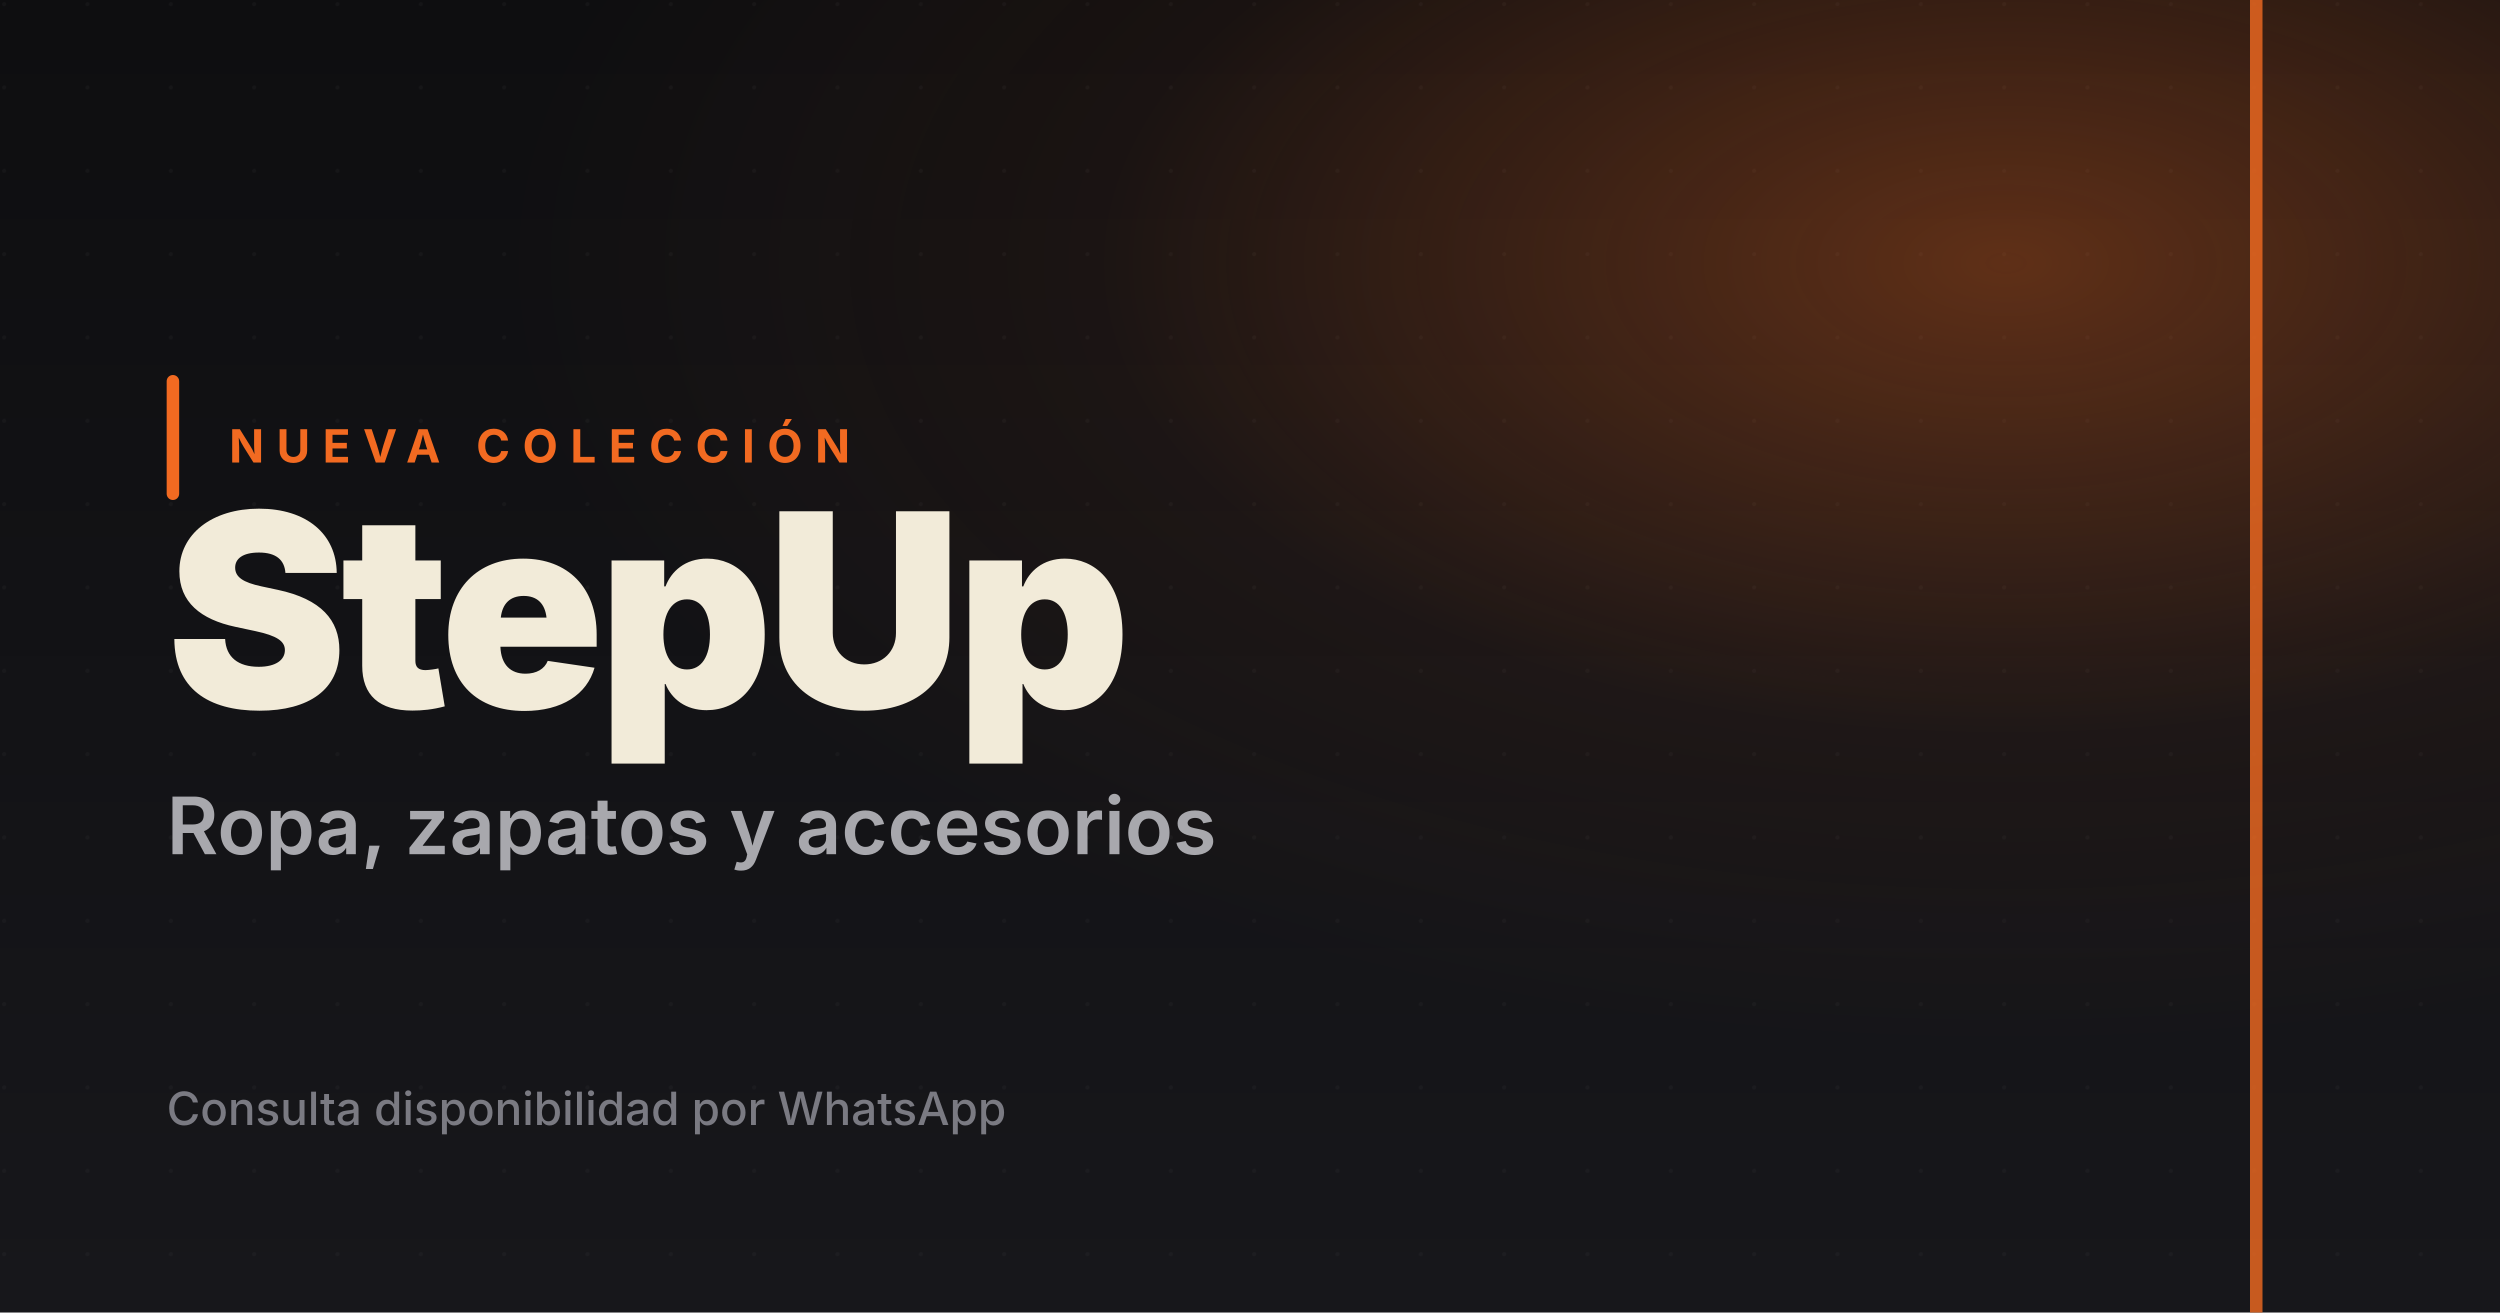
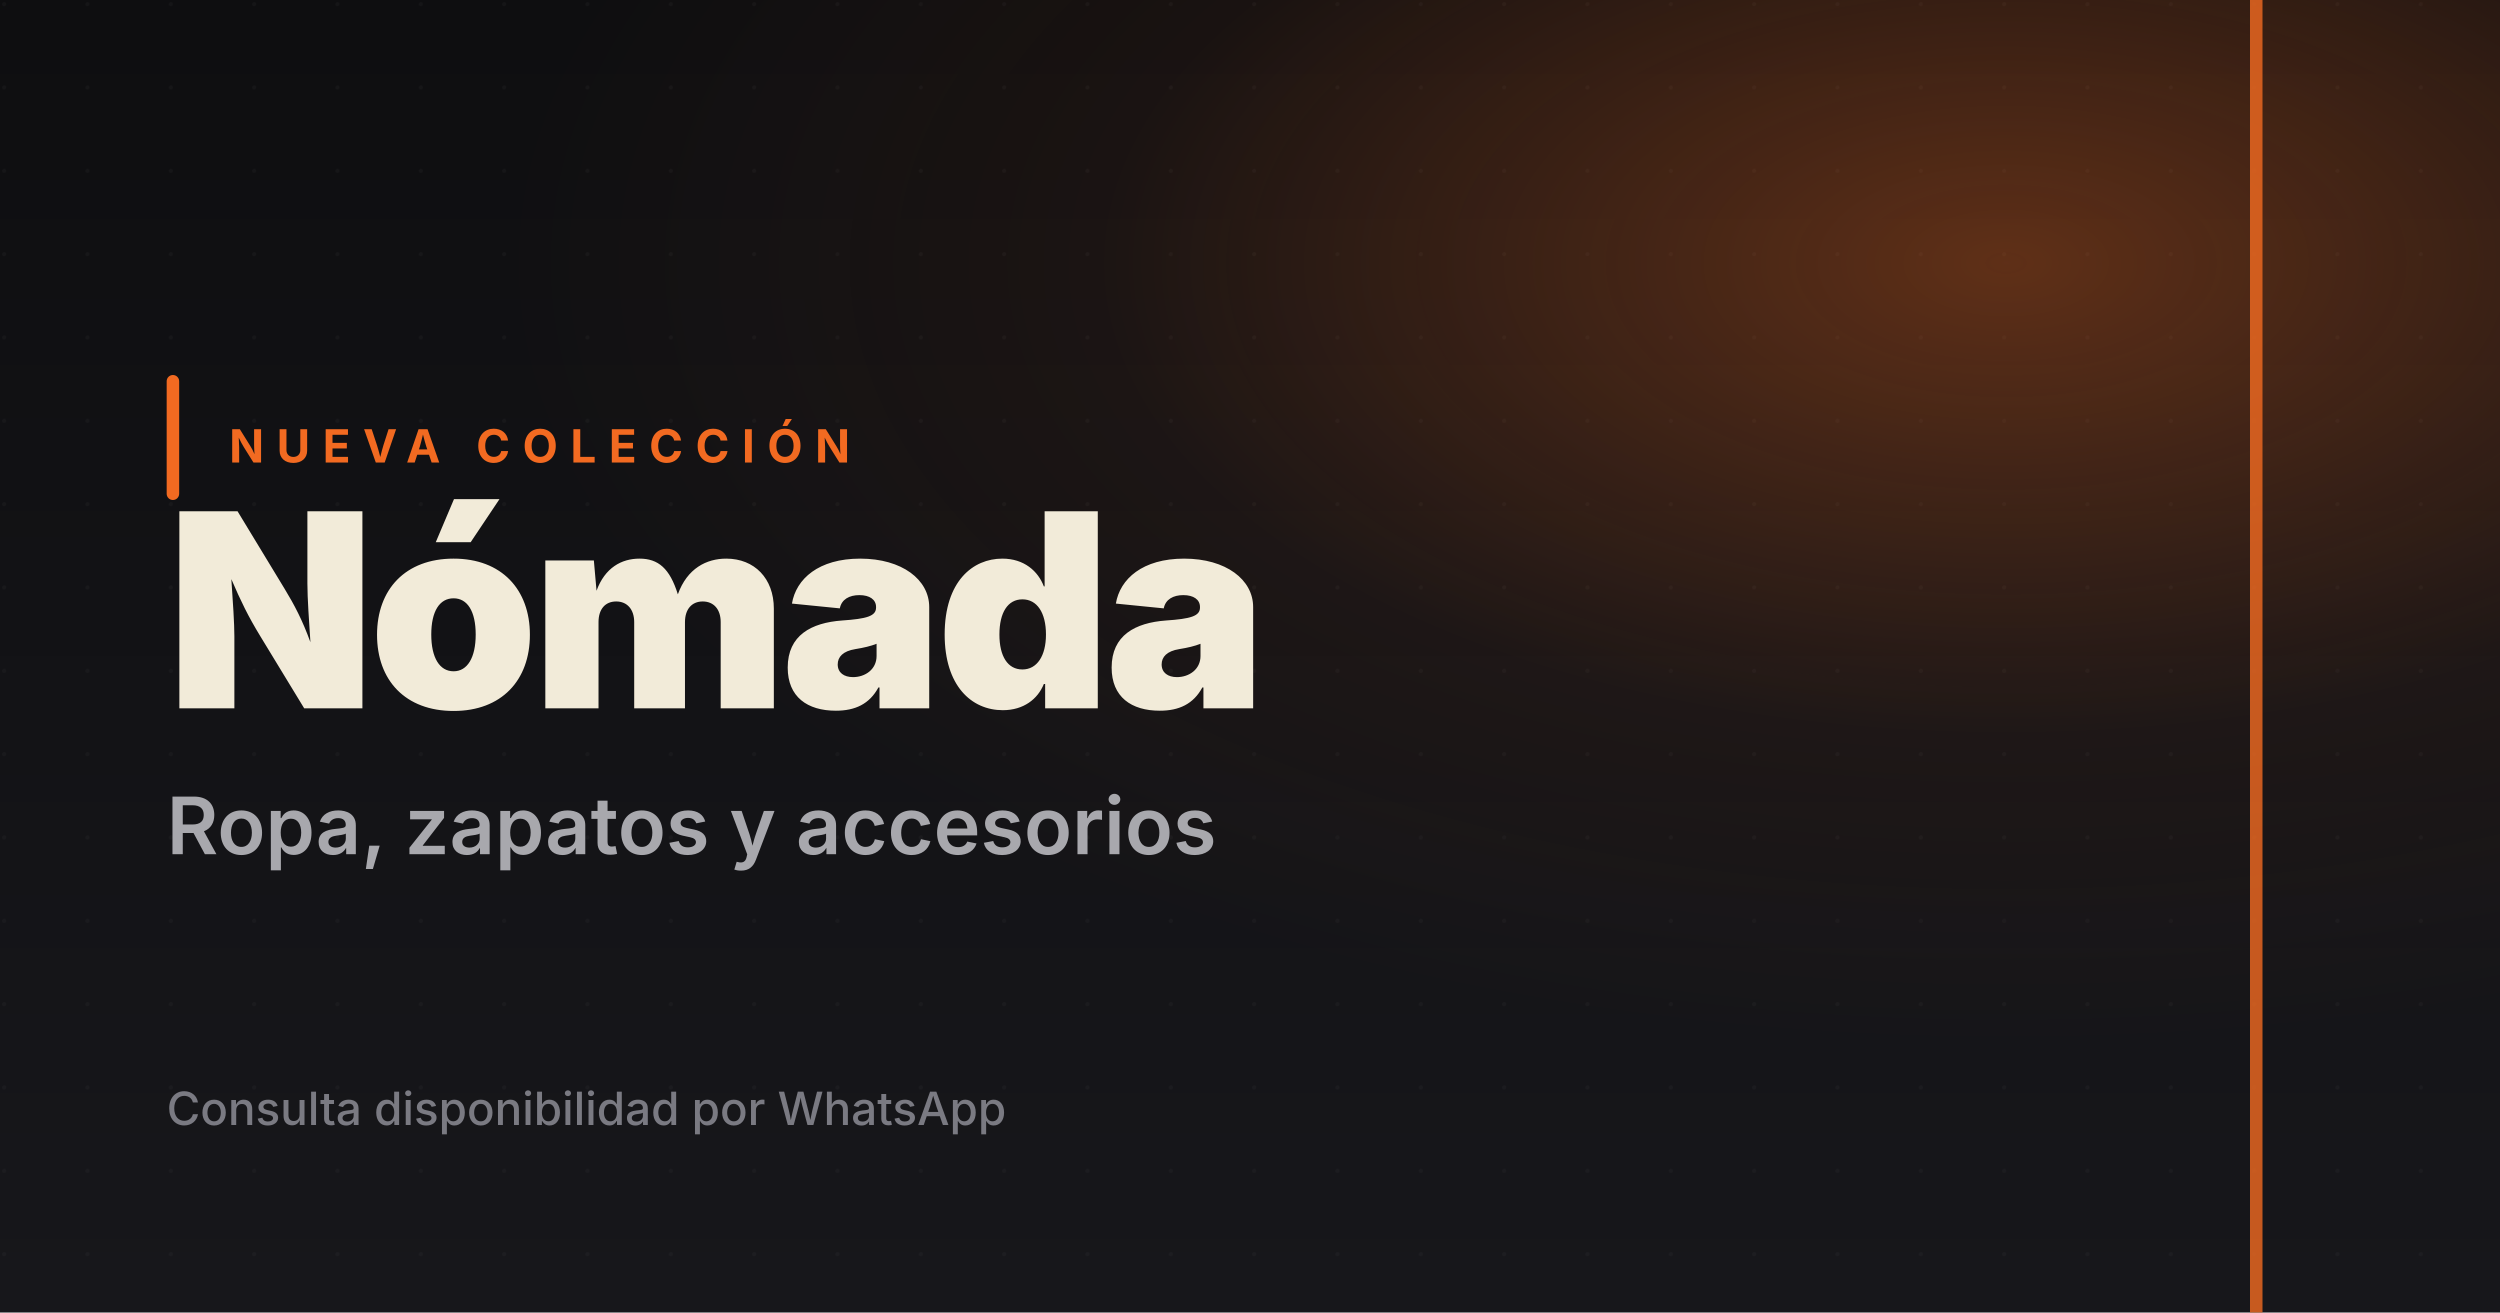
<svg xmlns="http://www.w3.org/2000/svg" viewBox="0 0 1200 630" width="1200" height="630">
  <defs>
    <radialGradient id="glow" cx="80%" cy="20%" r="60%">
      <stop offset="0%" stop-color="#F26A21" stop-opacity="0.35" />
      <stop offset="60%" stop-color="#F26A21" stop-opacity="0.05" />
      <stop offset="100%" stop-color="#F26A21" stop-opacity="0" />
    </radialGradient>
    <linearGradient id="bg" x1="0" y1="0" x2="0" y2="1">
      <stop offset="0%" stop-color="#0e0e10" />
      <stop offset="100%" stop-color="#17171b" />
    </linearGradient>
    <pattern id="dots" x="0" y="0" width="40" height="40" patternUnits="userSpaceOnUse">
      <circle cx="2" cy="2" r="1" fill="#ffffff" fill-opacity="0.03" />
    </pattern>
  </defs>
  <rect width="1200" height="630" fill="url(#bg)" />
  <rect width="1200" height="630" fill="url(#dots)" />
  <rect width="1200" height="630" fill="url(#glow)" />
  <rect x="80" y="180" width="6" height="60" fill="#F26A21" rx="3" />
  <text x="110" y="222" font-family="Inter, system-ui, sans-serif" font-size="22" font-weight="700" letter-spacing="6" fill="#F26A21">
    NUEVA COLECCIÓN
  </text>
  <text x="80" y="340" font-family="Inter, system-ui, sans-serif" font-size="130" font-weight="900" letter-spacing="-3" fill="#F2EBD9">
-     StepUp
+     Nómada
  </text>
  <text x="80" y="410" font-family="Inter, system-ui, sans-serif" font-size="38" font-weight="600" fill="#A8A8AD">
    Ropa, zapatos y accesorios
  </text>
  <text x="80" y="540" font-family="Inter, system-ui, sans-serif" font-size="22" font-weight="500" fill="#7a7a82">
    Consulta disponibilidad por WhatsApp
  </text>
  <rect x="1080" y="0" width="6" height="630" fill="#F26A21" fill-opacity="0.8" />
</svg>
